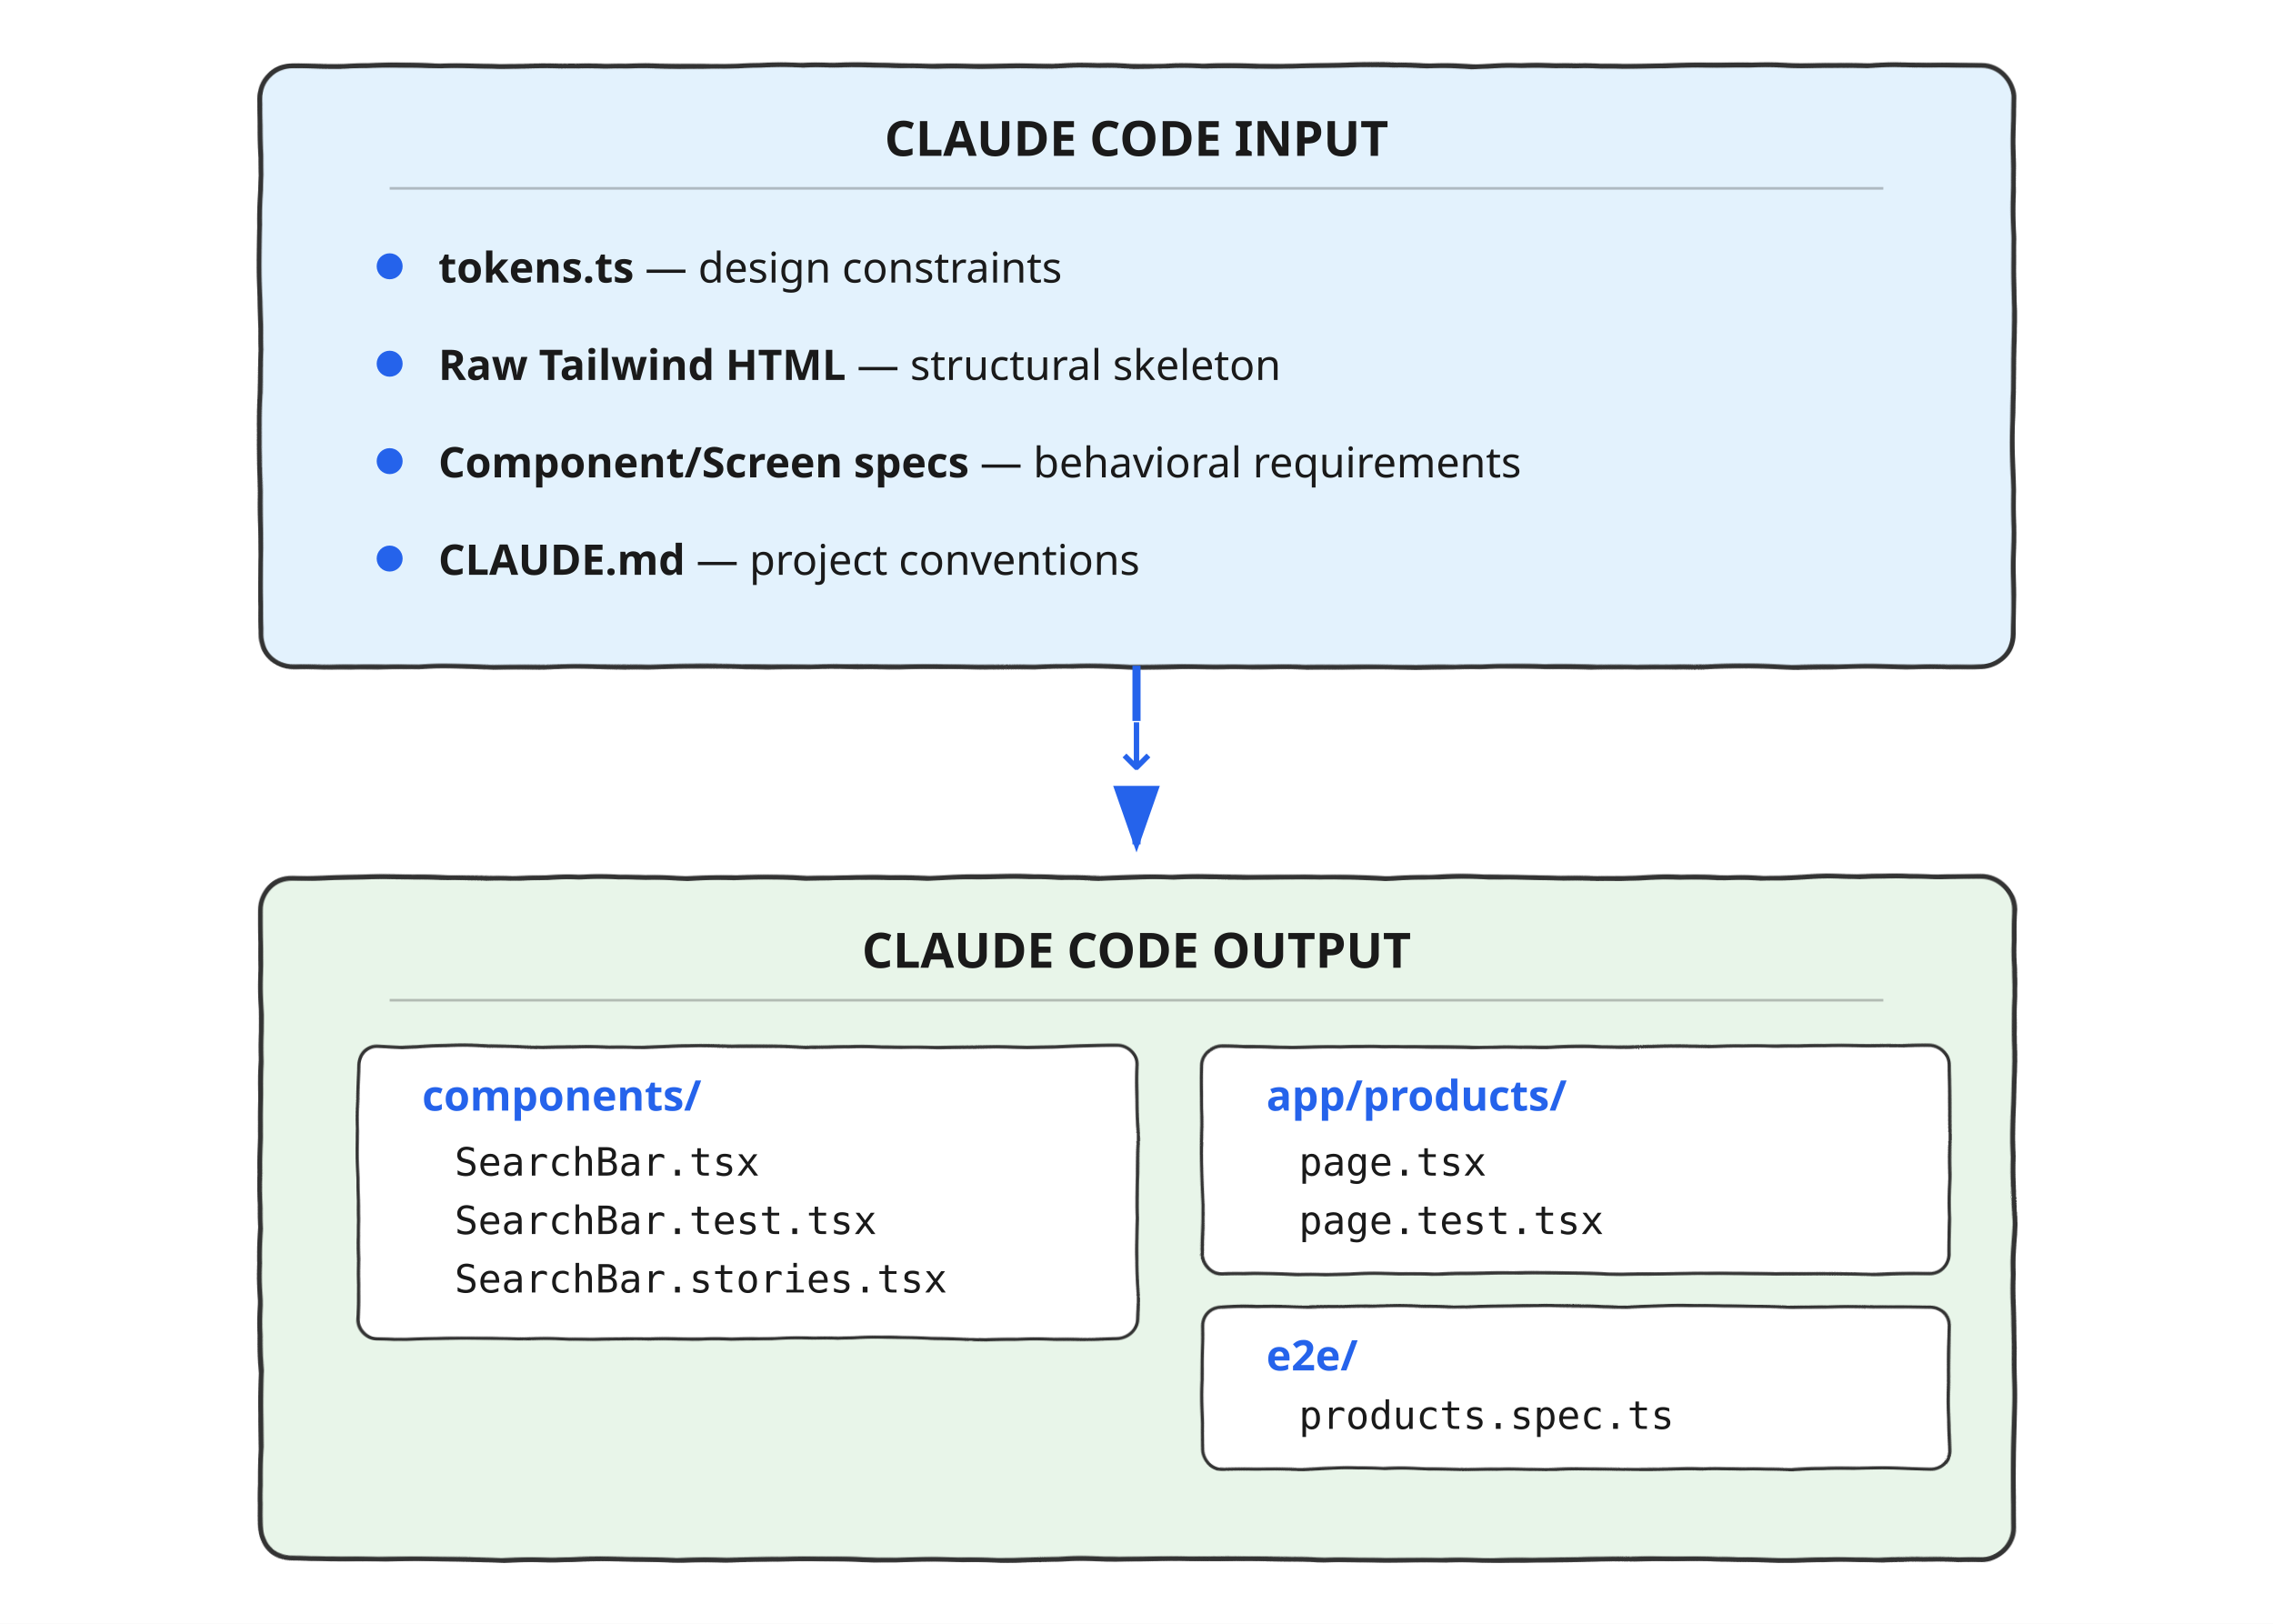
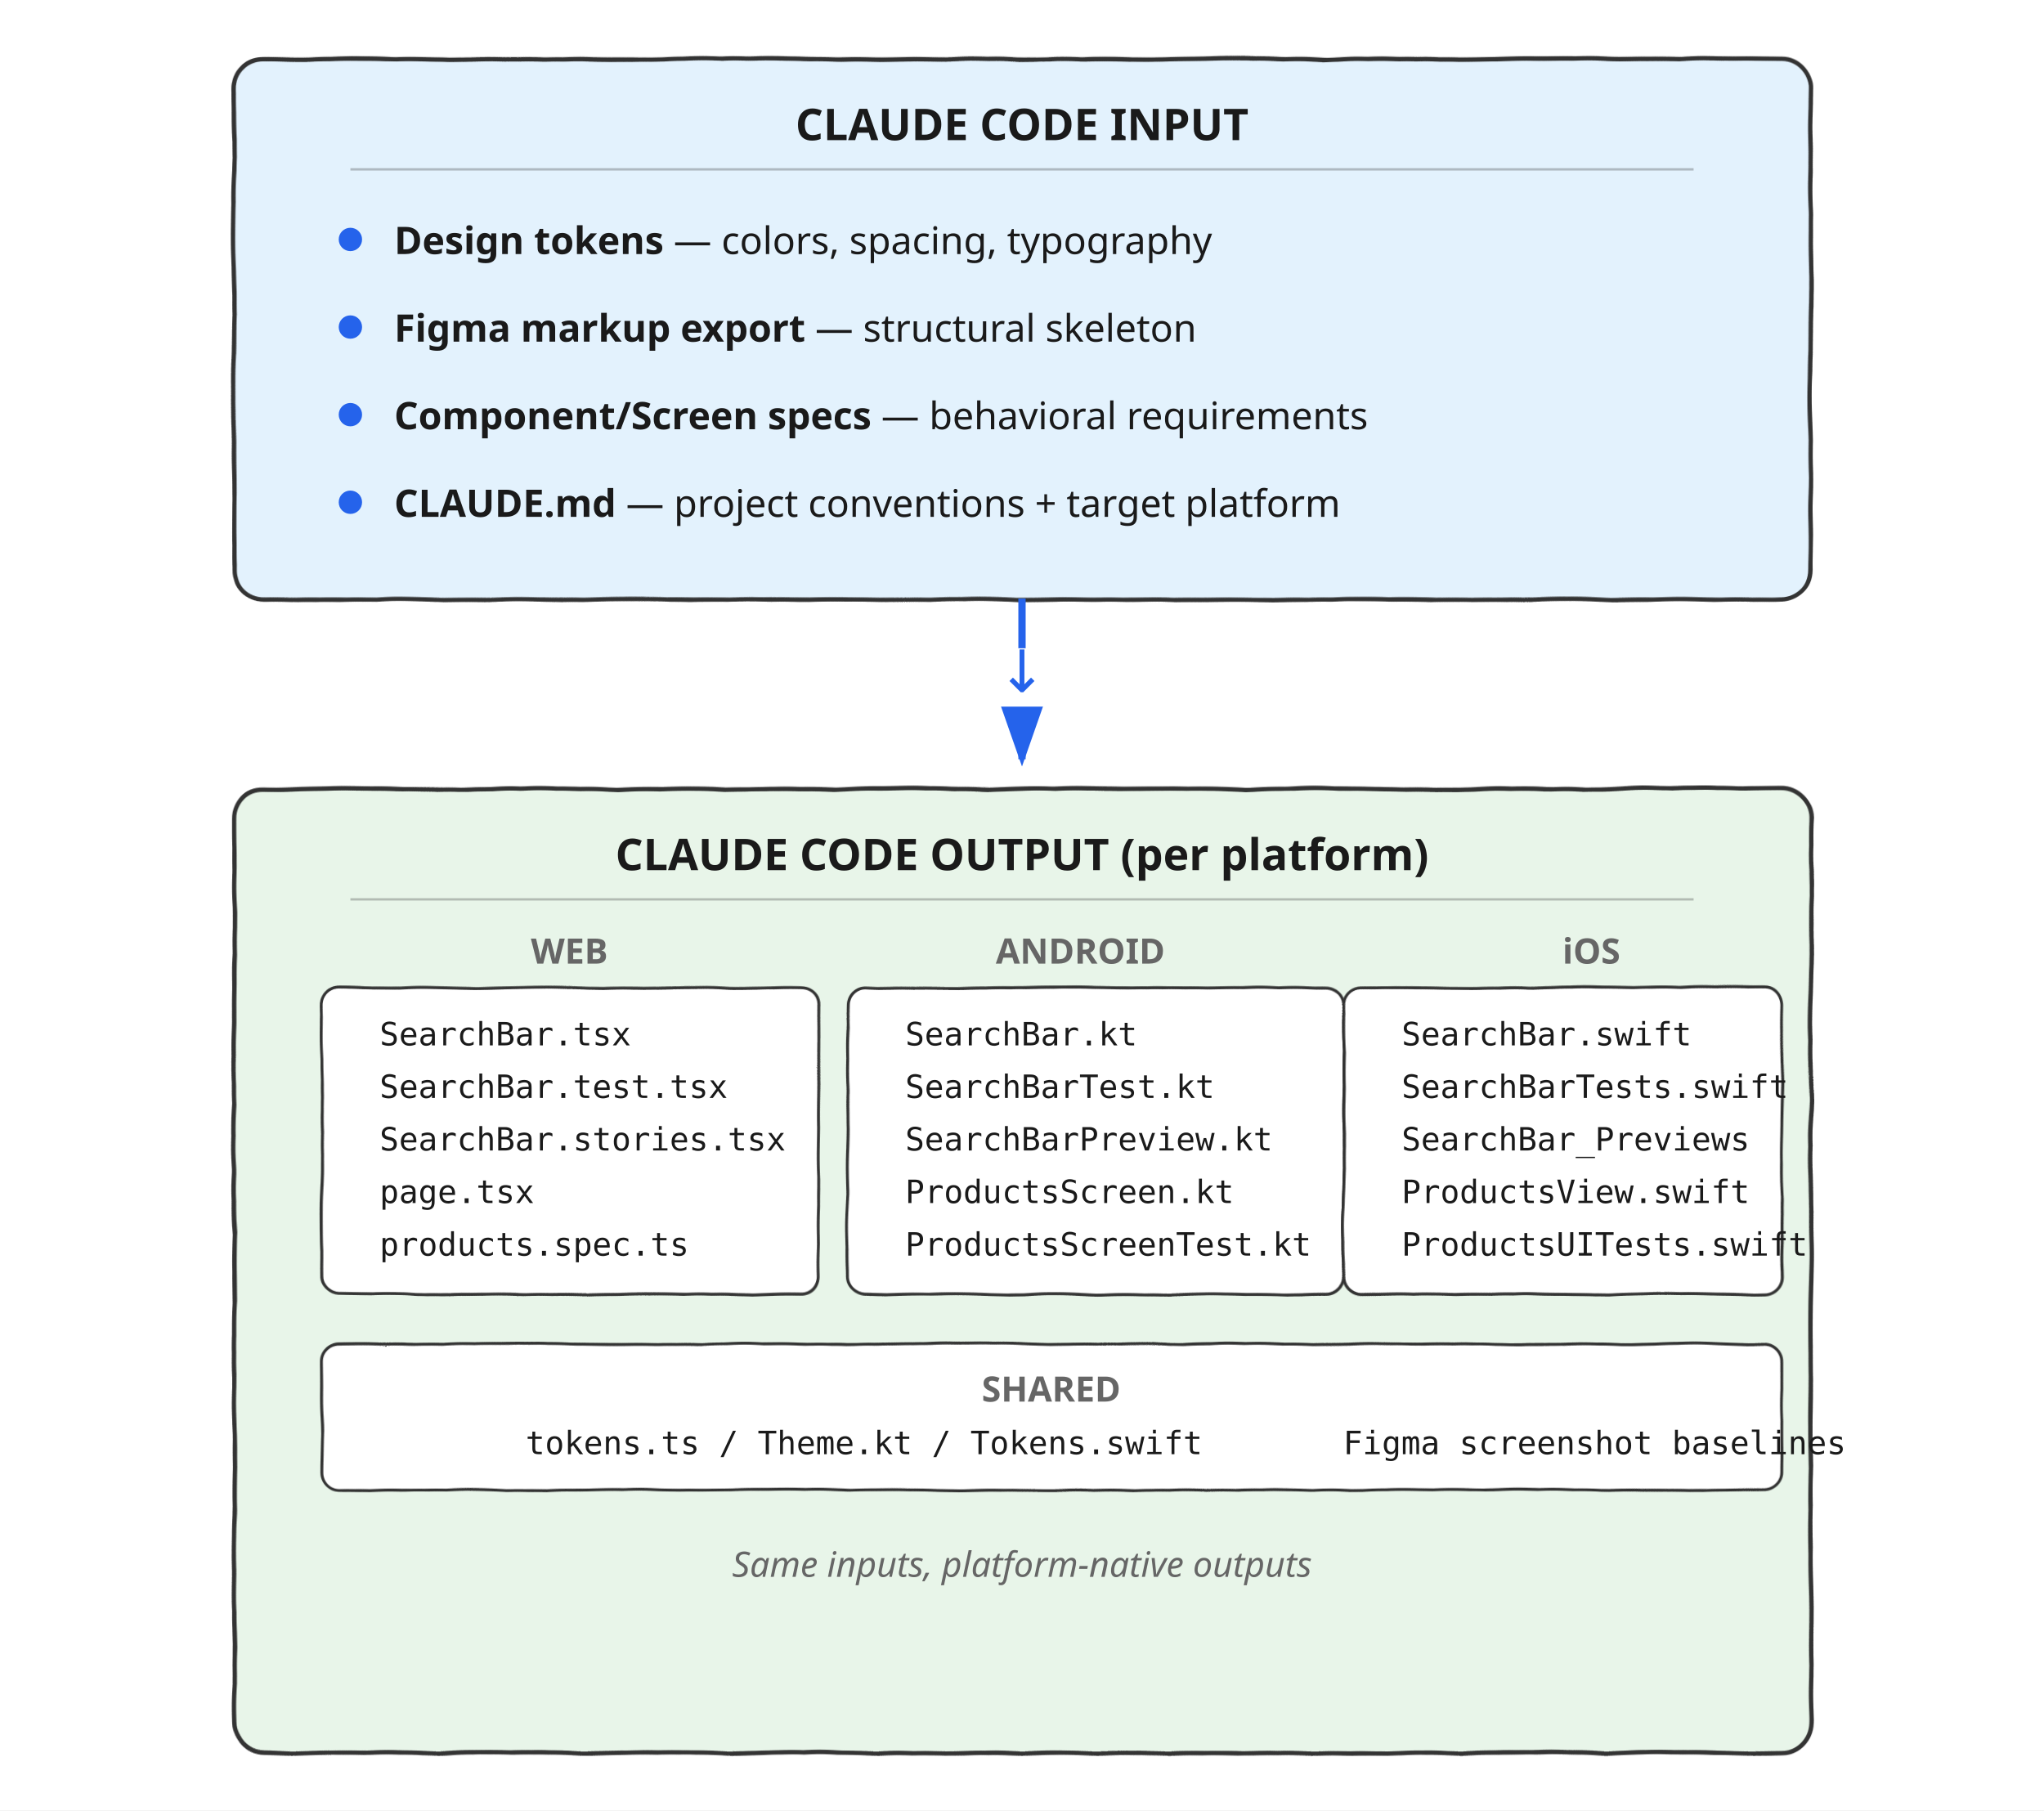
- <svg xmlns="http://www.w3.org/2000/svg" width="700" height="500" viewBox="0 0 700 500">
-   <rect width="700" height="500" fill="#FFFFFF" />
+ <svg xmlns="http://www.w3.org/2000/svg" width="700" height="620" viewBox="0 0 700 620">
+   <rect width="700" height="620" fill="#FFFFFF" />
  <defs>
    <marker id="arrow2" markerWidth="10" markerHeight="7" refX="9" refY="3.5" orient="auto">
      <polygon points="0 0, 10 3.5, 0 7" fill="#2563EB" />
    </marker>
    <filter id="rough2">
      <feTurbulence type="turbulence" baseFrequency="0.02" numOctaves="3" result="noise" seed="5" />
      <feDisplacementMap in="SourceGraphic" in2="noise" scale="1.2" xChannelSelector="R" yChannelSelector="G" />
    </filter>
  </defs>
  <rect x="80" y="20" width="540" height="185" rx="10" ry="10" fill="#E3F2FD" stroke="#333" stroke-width="1.5" filter="url(#rough2)" />
  <text x="350" y="48" text-anchor="middle" font-family="sans-serif" font-size="15" font-weight="bold" fill="#1a1a1a">CLAUDE CODE INPUT</text>
  <line x1="120" y1="58" x2="580" y2="58" stroke="#333" stroke-width="0.8" opacity="0.3" />
  <circle cx="120" cy="82" r="4" fill="#2563EB" />
  <text x="135" y="87" font-family="sans-serif" font-size="13" fill="#1a1a1a">
-     <tspan font-weight="bold">tokens.ts</tspan> — design constraints</text>
+     <tspan font-weight="bold">Design tokens</tspan> — colors, spacing, typography</text>
  <circle cx="120" cy="112" r="4" fill="#2563EB" />
  <text x="135" y="117" font-family="sans-serif" font-size="13" fill="#1a1a1a">
-     <tspan font-weight="bold">Raw Tailwind HTML</tspan> — structural skeleton</text>
+     <tspan font-weight="bold">Figma markup export</tspan> — structural skeleton</text>
  <circle cx="120" cy="142" r="4" fill="#2563EB" />
  <text x="135" y="147" font-family="sans-serif" font-size="13" fill="#1a1a1a">
    <tspan font-weight="bold">Component/Screen specs</tspan> — behavioral requirements</text>
  <circle cx="120" cy="172" r="4" fill="#2563EB" />
  <text x="135" y="177" font-family="sans-serif" font-size="13" fill="#1a1a1a">
-     <tspan font-weight="bold">CLAUDE.md</tspan> — project conventions</text>
+     <tspan font-weight="bold">CLAUDE.md</tspan> — project conventions + target platform</text>
  <line x1="350" y1="205" x2="350" y2="260" stroke="#2563EB" stroke-width="2.5" marker-end="url(#arrow2)" />
  <rect x="325" y="222" width="50" height="20" rx="4" fill="#FFFFFF" stroke="none" />
  <text x="350" y="237" text-anchor="middle" font-family="sans-serif" font-size="20" fill="#2563EB">↓</text>
-   <rect x="80" y="270" width="540" height="210" rx="10" ry="10" fill="#E8F5E9" stroke="#333" stroke-width="1.5" filter="url(#rough2)" />
-   <text x="350" y="298" text-anchor="middle" font-family="sans-serif" font-size="15" font-weight="bold" fill="#1a1a1a">CLAUDE CODE OUTPUT</text>
+   <rect x="80" y="270" width="540" height="330" rx="10" ry="10" fill="#E8F5E9" stroke="#333" stroke-width="1.5" filter="url(#rough2)" />
+   <text x="350" y="298" text-anchor="middle" font-family="sans-serif" font-size="15" font-weight="bold" fill="#1a1a1a">CLAUDE CODE OUTPUT (per platform)</text>
  <line x1="120" y1="308" x2="580" y2="308" stroke="#333" stroke-width="0.8" opacity="0.3" />
-   <rect x="110" y="322" width="240" height="90" rx="6" ry="6" fill="#FFFFFF" stroke="#333" stroke-width="1" filter="url(#rough2)" />
-   <text x="130" y="342" font-family="sans-serif" font-size="13" font-weight="bold" fill="#2563EB">components/</text>
-   <text x="140" y="362" font-family="monospace" font-size="12" fill="#1a1a1a">SearchBar.tsx</text>
-   <text x="140" y="380" font-family="monospace" font-size="12" fill="#1a1a1a">SearchBar.test.tsx</text>
-   <text x="140" y="398" font-family="monospace" font-size="12" fill="#1a1a1a">SearchBar.stories.tsx</text>
-   <rect x="370" y="322" width="230" height="70" rx="6" ry="6" fill="#FFFFFF" stroke="#333" stroke-width="1" filter="url(#rough2)" />
-   <text x="390" y="342" font-family="sans-serif" font-size="13" font-weight="bold" fill="#2563EB">app/products/</text>
-   <text x="400" y="362" font-family="monospace" font-size="12" fill="#1a1a1a">page.tsx</text>
-   <text x="400" y="380" font-family="monospace" font-size="12" fill="#1a1a1a">page.test.tsx</text>
-   <rect x="370" y="402" width="230" height="50" rx="6" ry="6" fill="#FFFFFF" stroke="#333" stroke-width="1" filter="url(#rough2)" />
-   <text x="390" y="422" font-family="sans-serif" font-size="13" font-weight="bold" fill="#2563EB">e2e/</text>
-   <text x="400" y="440" font-family="monospace" font-size="12" fill="#1a1a1a">products.spec.ts</text>
+   <text x="195" y="330" text-anchor="middle" font-family="sans-serif" font-size="12" font-weight="bold" fill="#666">WEB</text>
+   <rect x="110" y="338" width="170" height="105" rx="6" ry="6" fill="#FFFFFF" stroke="#333" stroke-width="1" filter="url(#rough2)" />
+   <text x="130" y="358" font-family="monospace" font-size="11" fill="#1a1a1a">SearchBar.tsx</text>
+   <text x="130" y="376" font-family="monospace" font-size="11" fill="#1a1a1a">SearchBar.test.tsx</text>
+   <text x="130" y="394" font-family="monospace" font-size="11" fill="#1a1a1a">SearchBar.stories.tsx</text>
+   <text x="130" y="412" font-family="monospace" font-size="11" fill="#1a1a1a">page.tsx</text>
+   <text x="130" y="430" font-family="monospace" font-size="11" fill="#1a1a1a">products.spec.ts</text>
+   <text x="370" y="330" text-anchor="middle" font-family="sans-serif" font-size="12" font-weight="bold" fill="#666">ANDROID</text>
+   <rect x="290" y="338" width="170" height="105" rx="6" ry="6" fill="#FFFFFF" stroke="#333" stroke-width="1" filter="url(#rough2)" />
+   <text x="310" y="358" font-family="monospace" font-size="11" fill="#1a1a1a">SearchBar.kt</text>
+   <text x="310" y="376" font-family="monospace" font-size="11" fill="#1a1a1a">SearchBarTest.kt</text>
+   <text x="310" y="394" font-family="monospace" font-size="11" fill="#1a1a1a">SearchBarPreview.kt</text>
+   <text x="310" y="412" font-family="monospace" font-size="11" fill="#1a1a1a">ProductsScreen.kt</text>
+   <text x="310" y="430" font-family="monospace" font-size="11" fill="#1a1a1a">ProductsScreenTest.kt</text>
+   <text x="545" y="330" text-anchor="middle" font-family="sans-serif" font-size="12" font-weight="bold" fill="#666">iOS</text>
+   <rect x="460" y="338" width="150" height="105" rx="6" ry="6" fill="#FFFFFF" stroke="#333" stroke-width="1" filter="url(#rough2)" />
+   <text x="480" y="358" font-family="monospace" font-size="11" fill="#1a1a1a">SearchBar.swift</text>
+   <text x="480" y="376" font-family="monospace" font-size="11" fill="#1a1a1a">SearchBarTests.swift</text>
+   <text x="480" y="394" font-family="monospace" font-size="11" fill="#1a1a1a">SearchBar_Previews</text>
+   <text x="480" y="412" font-family="monospace" font-size="11" fill="#1a1a1a">ProductsView.swift</text>
+   <text x="480" y="430" font-family="monospace" font-size="11" fill="#1a1a1a">ProductsUITests.swift</text>
+   <rect x="110" y="460" width="500" height="50" rx="6" ry="6" fill="#FFFFFF" stroke="#333" stroke-width="1" filter="url(#rough2)" />
+   <text x="360" y="480" text-anchor="middle" font-family="sans-serif" font-size="12" font-weight="bold" fill="#666">SHARED</text>
+   <text x="180" y="498" font-family="monospace" font-size="11" fill="#1a1a1a">tokens.ts / Theme.kt / Tokens.swift</text>
+   <text x="460" y="498" font-family="monospace" font-size="11" fill="#1a1a1a">Figma screenshot baselines</text>
+   <text x="350" y="540" text-anchor="middle" font-family="sans-serif" font-size="12" fill="#666" font-style="italic">Same inputs, platform-native outputs</text>
</svg>
